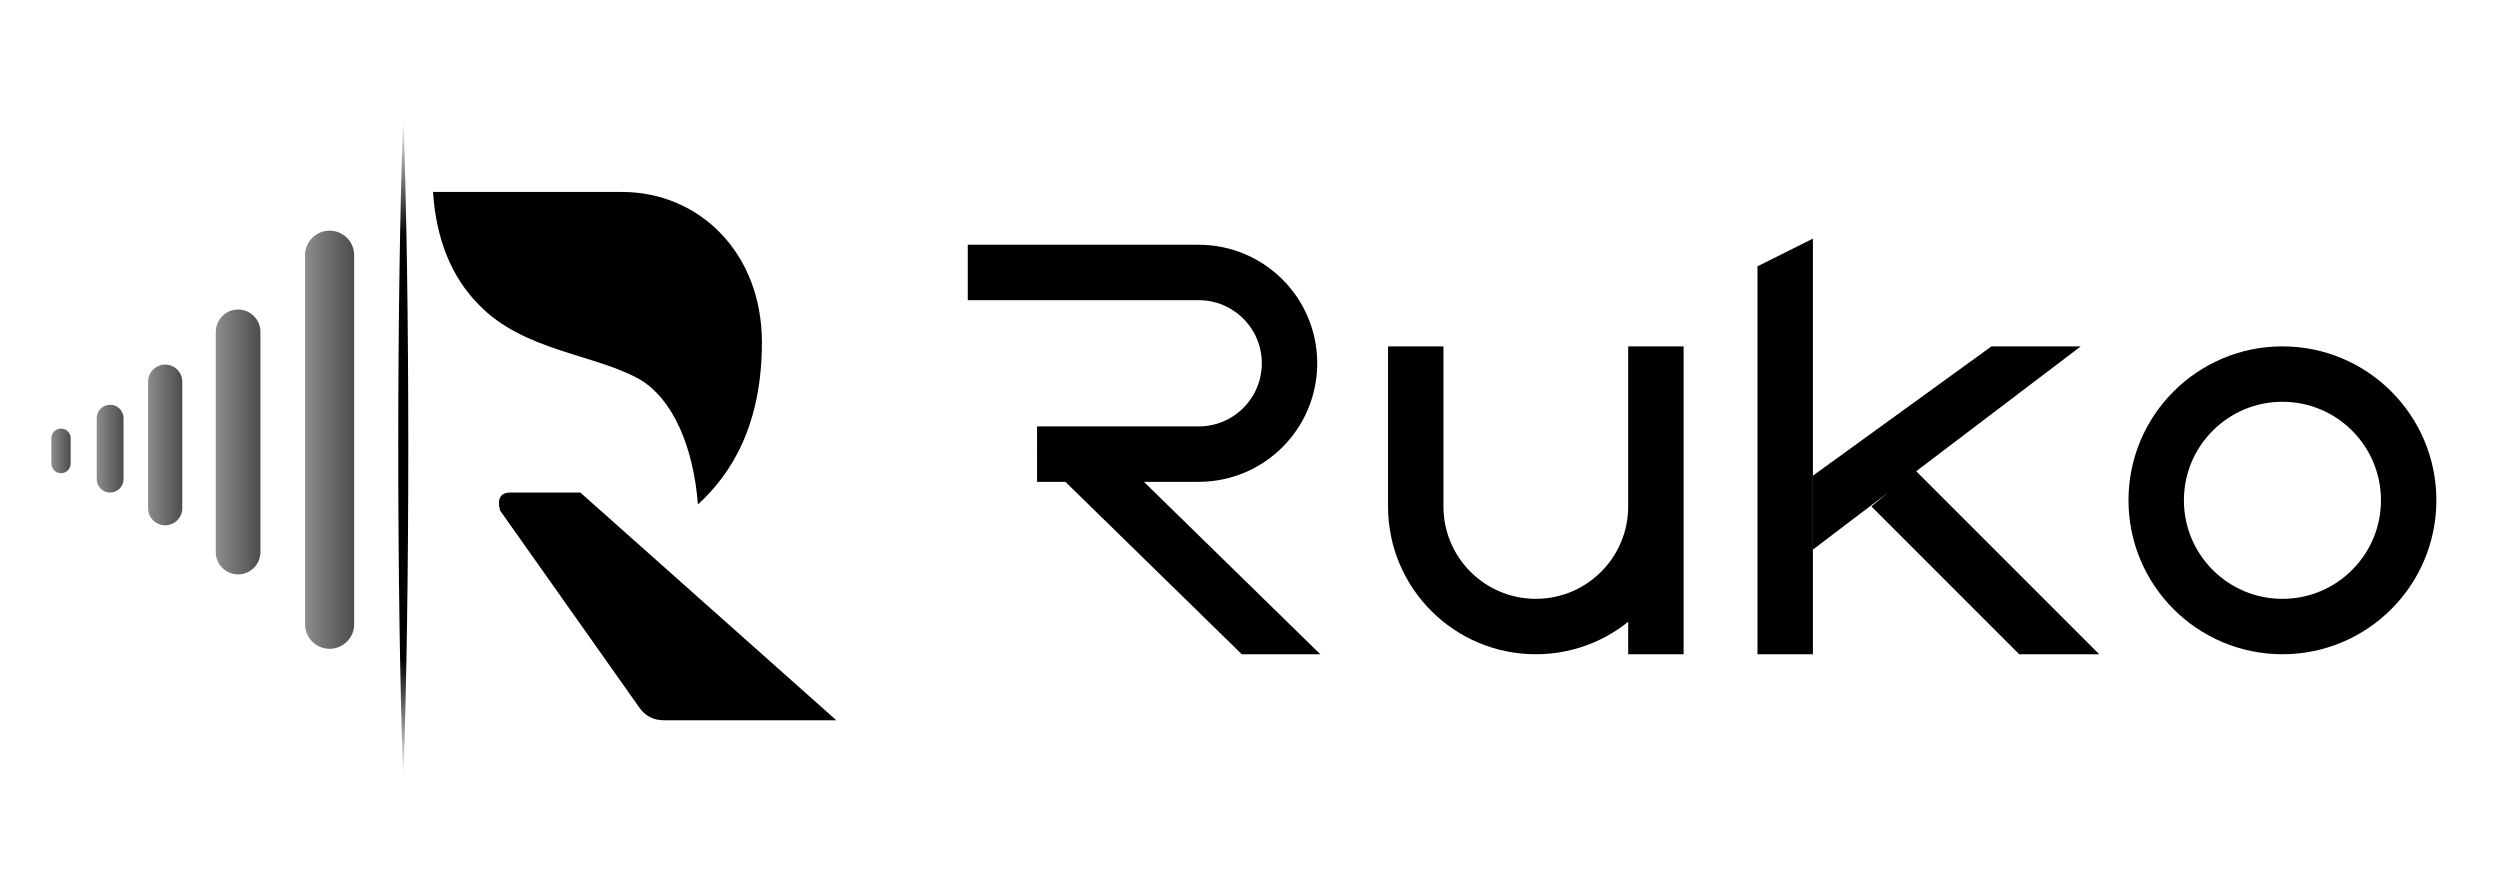
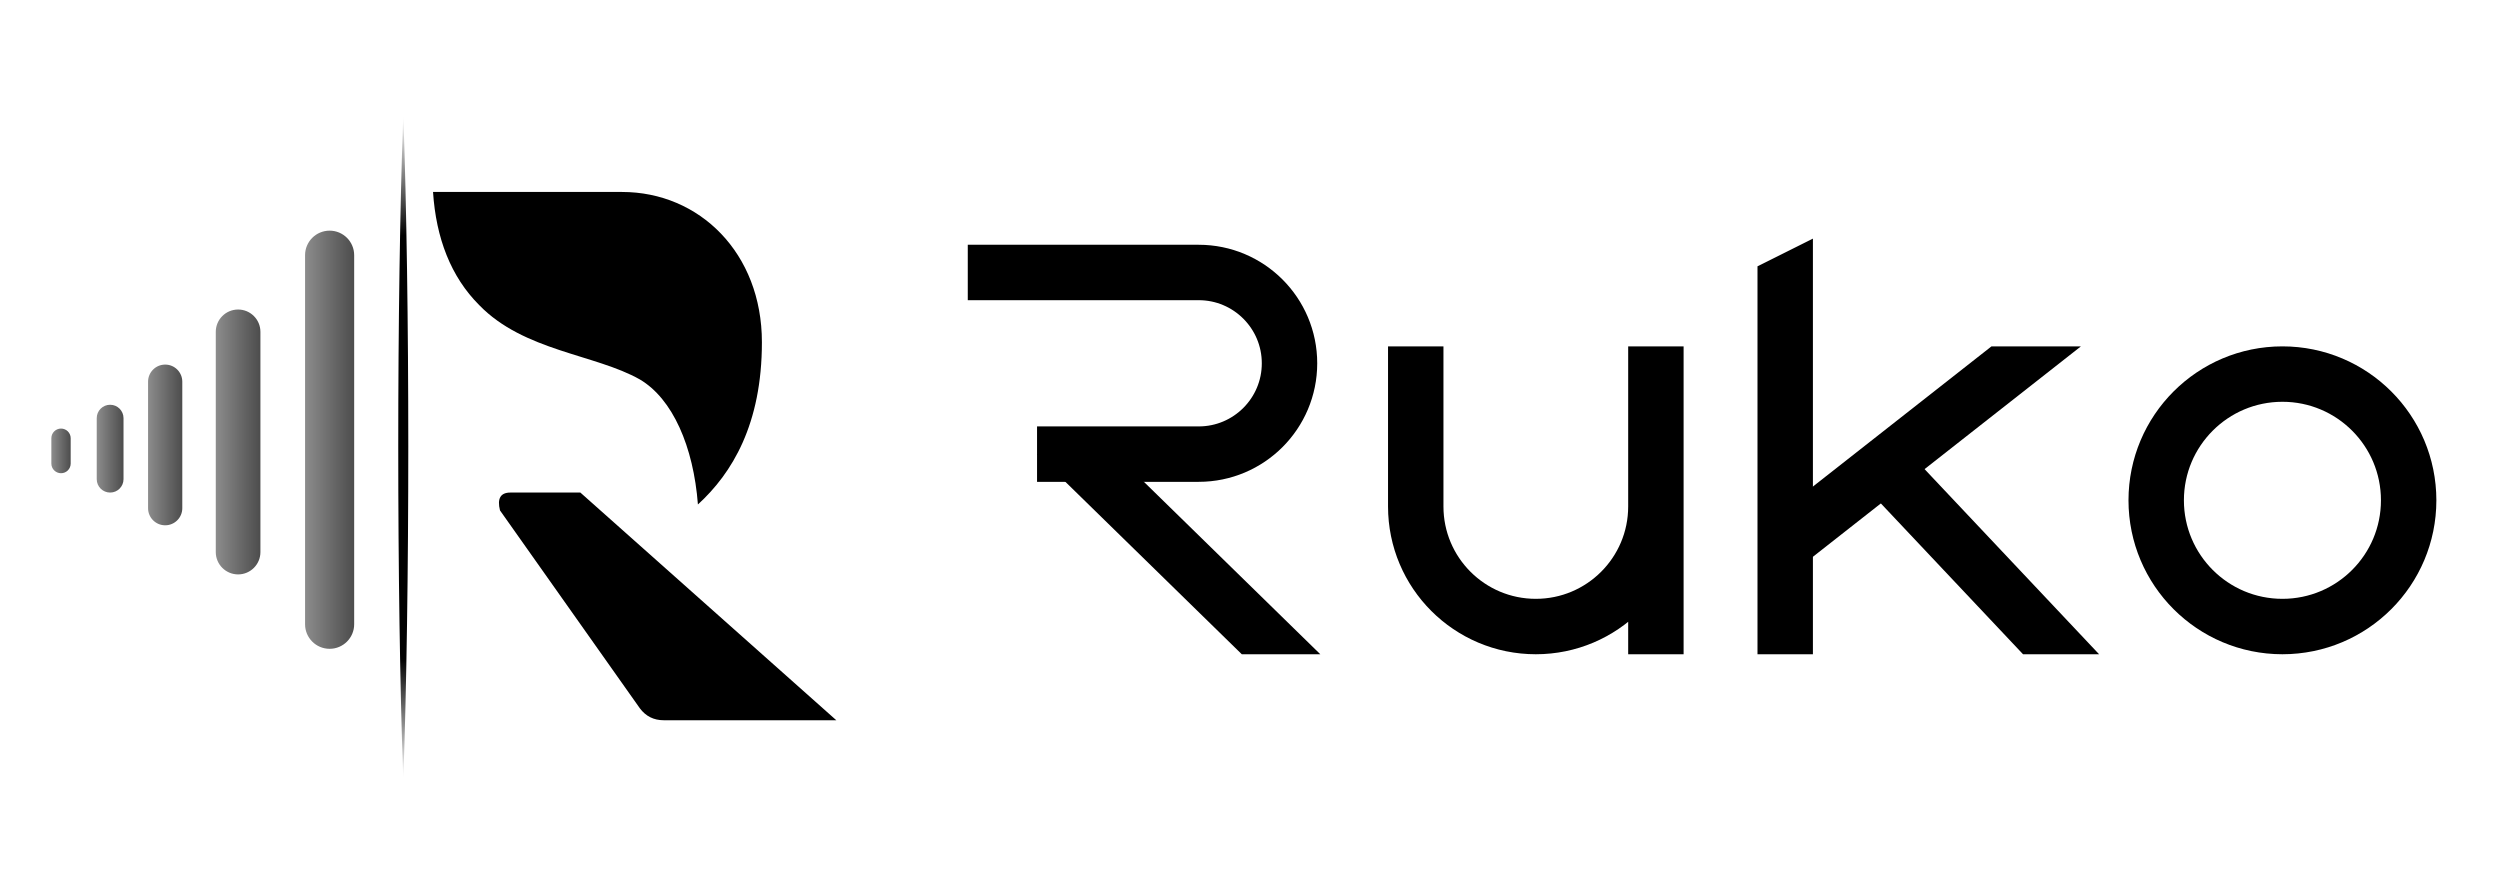
<svg xmlns="http://www.w3.org/2000/svg" viewBox="0 0 1680 600" role="img" aria-label="Ruko">
  <g>
    <defs>
      <linearGradient id="bars-hmono" x1="0" y1="0" x2="1" y2="0">
        <stop offset="0" stop-color="currentColor" stop-opacity="0.45" />
        <stop offset="1" stop-color="currentColor" stop-opacity="0.7" />
      </linearGradient>
      <linearGradient id="line-hmono" x1="0" y1="0" x2="0" y2="1">
        <stop offset="0" stop-color="currentColor" stop-opacity="0" />
        <stop offset="0.18" stop-color="currentColor" />
        <stop offset="0.82" stop-color="currentColor" />
        <stop offset="1" stop-color="currentColor" stop-opacity="0" />
      </linearGradient>
    </defs>
    <g fill="url(#bars-hmono)">
      <rect x="34.5" y="288" width="13" height="30" rx="6.5" />
      <rect x="65" y="272" width="18" height="59" rx="9" />
      <rect x="99.5" y="245" width="23" height="108" rx="11.5" />
      <rect x="145" y="208" width="30" height="178" rx="15" />
      <rect x="205" y="155" width="33" height="281" rx="16.5" />
    </g>
    <path d="M271 77 C275.5 200 275.5 400 271 524 C266.5 400 266.5 200 271 77Z" fill="url(#line-hmono)" />
    <g fill="currentColor">
      <path d="M291 129 L418 129 C470 129 512 170 512 230 C512 285 492 318 469 339 C466 300 452 268 430 255 C400 238 352 236 322 205 C303 186 293 160 291 129 Z" />
      <path d="M343 331 L390 331 L562 484 L446 484 Q436 484 430 476 L336 343 Q333 331 343 331 Z" />
    </g>
  </g>
  <g transform="translate(624.4828 129.3103) scale(1.034483)">
    <g fill="none" stroke="currentColor" stroke-width="36">
      <path d="M25 52 H175 A59 59 0 0 1 175 170 H70" />
      <path d="M316 100 V204 A78 78 0 0 0 472 204 V100 M472 204 V300" />
      <circle cx="879" cy="200" r="82" />
    </g>
    <g fill="currentColor">
      <polygon points="70,170 121,170 254,300 203,300" />
      <polygon points="538,48 574,30 574,300 538,300" />
-       <polygon points="574,184 690,100 748,100 574,232" />
-       <polygon points="612,204 640,180 760,300 708,300" />
+       <polygon points="544.9,213.9 690,100 748.1,100 567.1,242.1" />
+       <polygon points="633.1,165.5 759.9,300 710.5,300 606.9,190.1" />
    </g>
  </g>
</svg>
